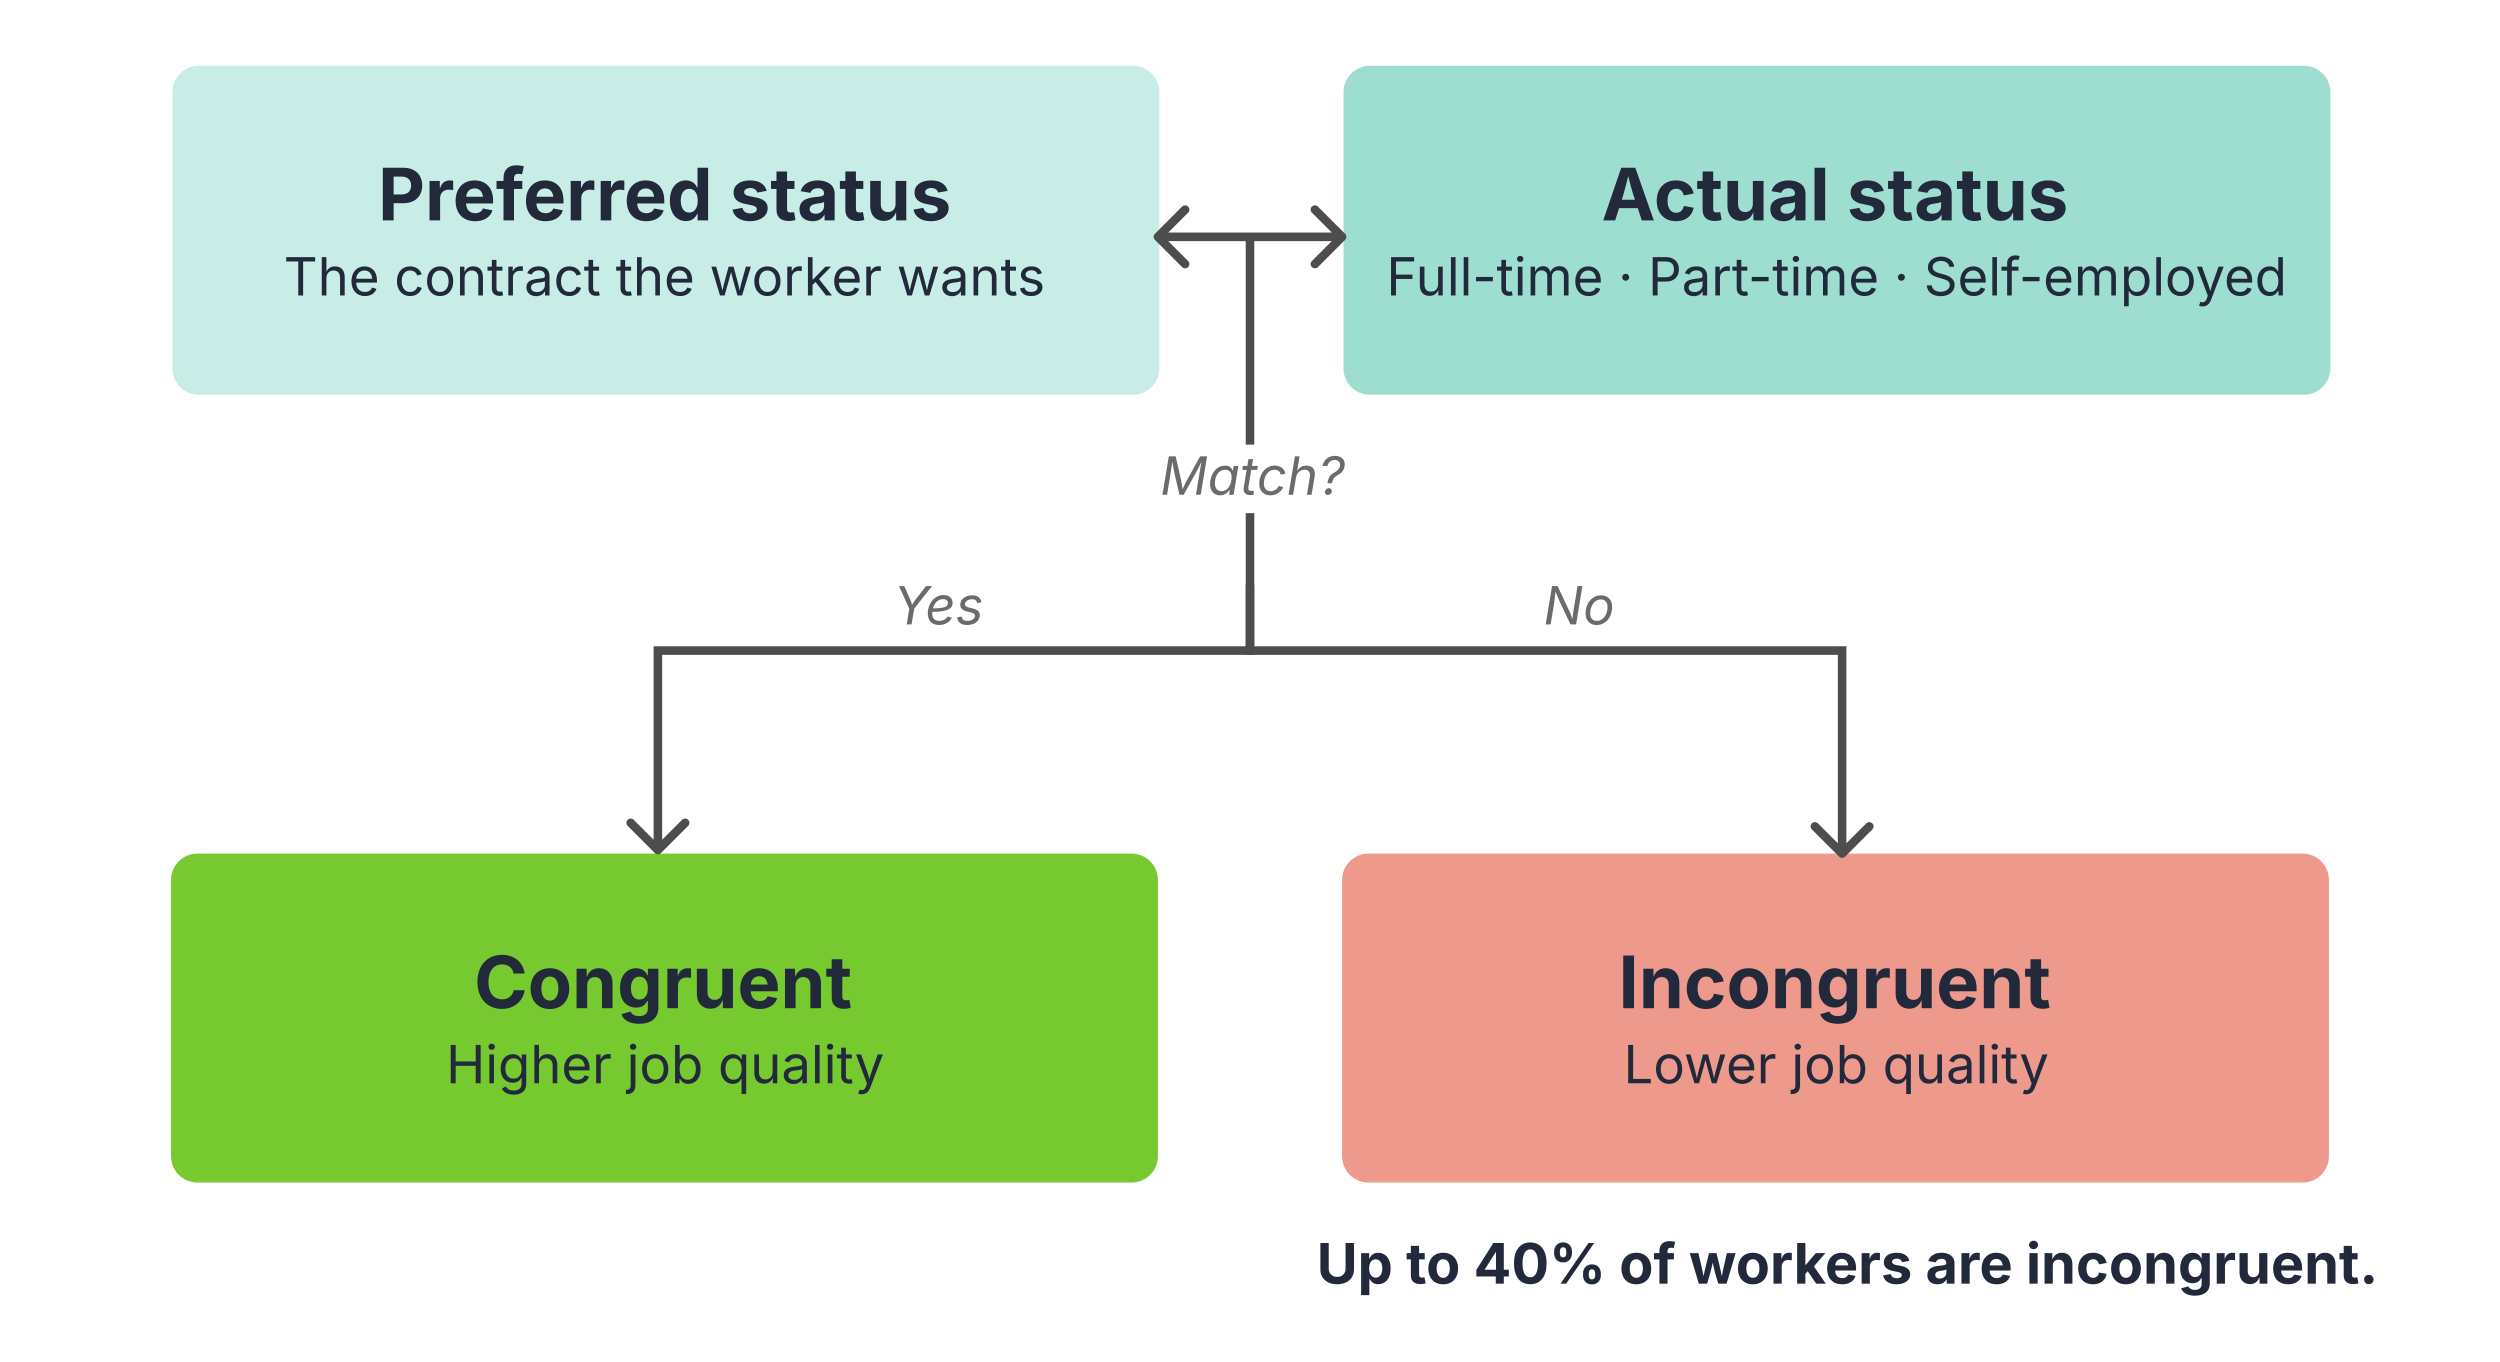
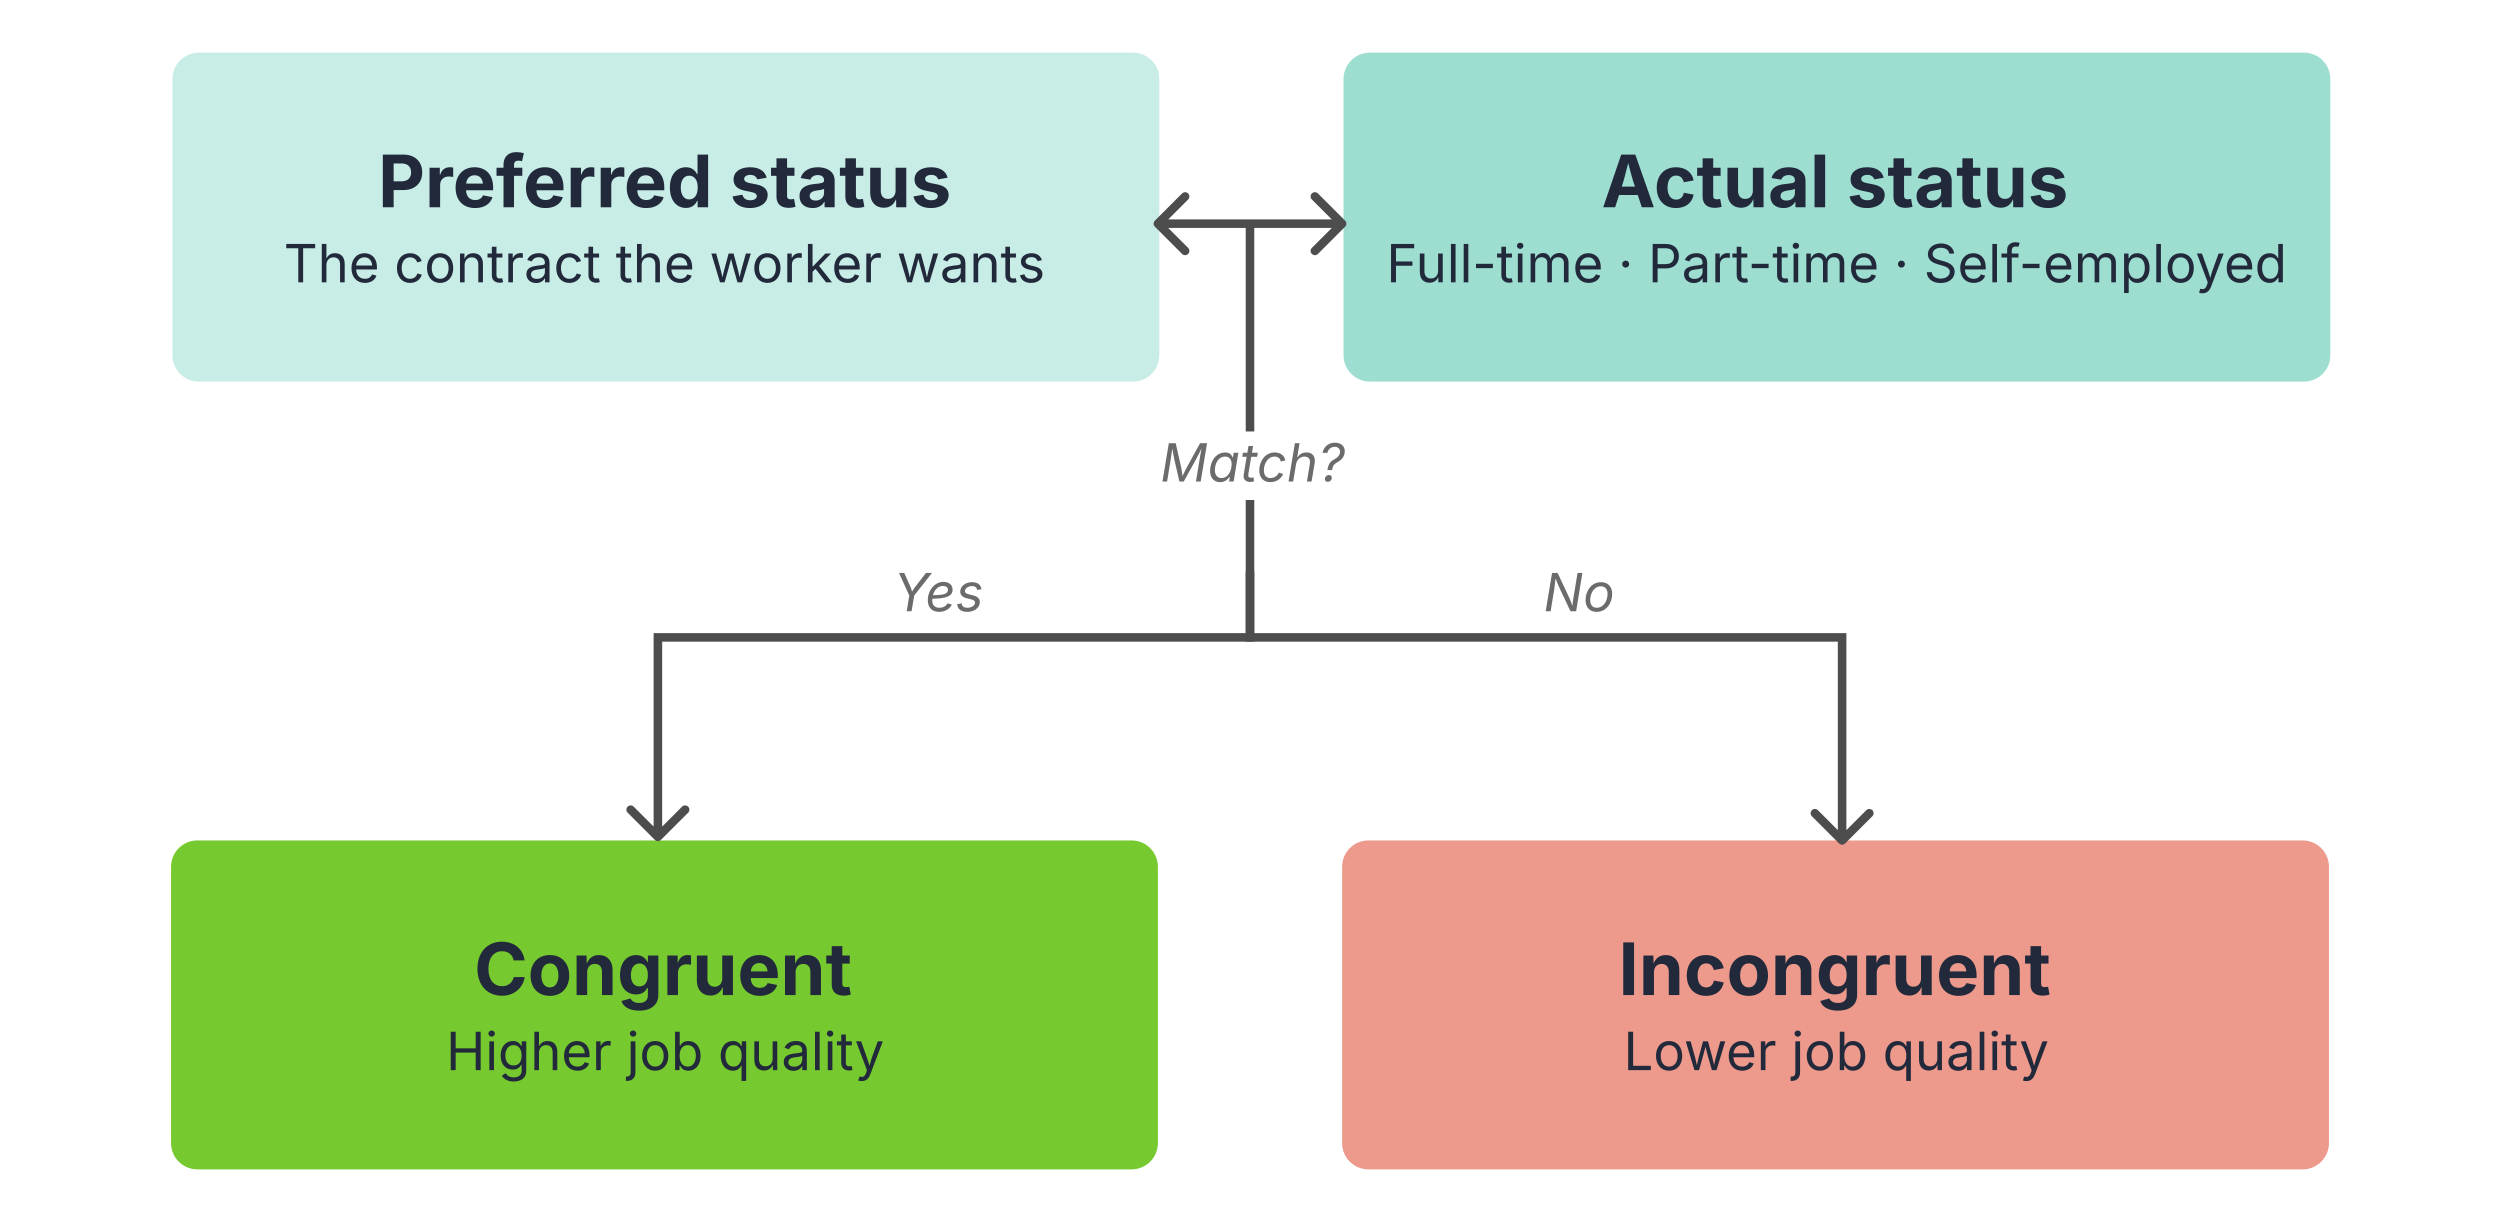
- <svg xmlns="http://www.w3.org/2000/svg" viewBox="0 78 380 207" fill="none">
-   <style>text{font-family:Inter,Helvetica,Arial,sans-serif}</style>
+ <svg xmlns="http://www.w3.org/2000/svg" viewBox="0 80 380 186" fill="none">
  <rect width="380" height="300" rx="10" fill="white" />
-   <text fill="black" font-size="15" font-weight="bold">
+   <text fill="black" style="white-space: pre" xml:space="preserve" font-family="Inter, Helvetica, Arial, sans-serif" font-size="15" font-weight="bold" letter-spacing="0em">
    <tspan x="20" y="28.454">Status Congruence</tspan>
  </text>
  <circle cx="24" cy="44" r="4" fill="#EDAE40" />
-   <text fill="#6B6B6B" font-size="10">
+   <text fill="#6B6B6B" style="white-space: pre" xml:space="preserve" font-family="Inter, Helvetica, Arial, sans-serif" font-size="10" letter-spacing="0em">
    <tspan x="32" y="47.636">Loughlin and Murray, 2013</tspan>
  </text>
-   <text fill="#6B6B6B" font-size="9" font-style="italic">
-     <tspan x="20" y="62.773">The worker-work employment status match.</tspan>
+   <text fill="black" style="white-space: pre" xml:space="preserve" font-family="Inter, Helvetica, Arial, sans-serif" font-size="10" font-style="italic" letter-spacing="0em">
+     <tspan x="20" y="63.636">The worker-work employment status match.</tspan>
  </text>
  <rect x="26.215" y="88" width="150" height="50" rx="4" fill="#C7EDE6" />
-   <text fill="#21293B" font-size="11" font-weight="bold">
+   <text fill="#21293B" style="white-space: pre" xml:space="preserve" font-family="Inter, Helvetica, Arial, sans-serif" font-size="11" font-weight="bold" letter-spacing="0em">
    <tspan x="57.473" y="111.5">Preferred status</tspan>
  </text>
-   <text fill="#21293B" font-size="8">
+   <text fill="#21293B" style="white-space: pre" xml:space="preserve" font-family="Inter, Helvetica, Arial, sans-serif" font-size="8" letter-spacing="0em">
    <tspan x="43.121" y="122.909">The contract the worker wants</tspan>
  </text>
  <rect x="204.215" y="88" width="150" height="50" rx="4" fill="#9EDED1" />
-   <text fill="#21293B" font-size="11" font-weight="bold">
+   <text fill="#21293B" style="white-space: pre" xml:space="preserve" font-family="Inter, Helvetica, Arial, sans-serif" font-size="11" font-weight="bold" letter-spacing="0em">
    <tspan x="243.427" y="111.5">Actual status</tspan>
  </text>
-   <text fill="#21293B" font-size="8">
+   <text fill="#21293B" style="white-space: pre" xml:space="preserve" font-family="Inter, Helvetica, Arial, sans-serif" font-size="8" letter-spacing="0em">
    <tspan x="210.734" y="122.909">Full-time · Part-time · Self-employed</tspan>
  </text>
  <rect x="26" y="207.747" width="150" height="50" rx="4" fill="#76C92E" />
-   <text fill="#21293B" font-size="11" font-weight="bold">
+   <text fill="#21293B" style="white-space: pre" xml:space="preserve" font-family="Inter, Helvetica, Arial, sans-serif" font-size="11" font-weight="bold" letter-spacing="0em">
    <tspan x="72.071" y="231.247">Congruent</tspan>
  </text>
-   <text fill="#21293B" font-size="8">
+   <text fill="#21293B" style="white-space: pre" xml:space="preserve" font-family="Inter, Helvetica, Arial, sans-serif" font-size="8" letter-spacing="0em">
    <tspan x="67.809" y="242.656">Higher job quality</tspan>
  </text>
  <rect x="204" y="207.747" width="150" height="50" rx="4" fill="#ED998C" />
-   <text fill="#21293B" font-size="11" font-weight="bold">
+   <text fill="#21293B" style="white-space: pre" xml:space="preserve" font-family="Inter, Helvetica, Arial, sans-serif" font-size="11" font-weight="bold" letter-spacing="0em">
    <tspan x="246.016" y="231.247">Incongruent</tspan>
  </text>
-   <text fill="#21293B" font-size="8">
+   <text fill="#21293B" style="white-space: pre" xml:space="preserve" font-family="Inter, Helvetica, Arial, sans-serif" font-size="8" letter-spacing="0em">
    <tspan x="246.781" y="242.656">Lower job quality</tspan>
-   </text>
-   <text fill="#21293B" font-size="8.5" font-weight="bold">
-     <tspan x="200.135" y="273.122">Up to 40% of workers are incongruent.</tspan>
  </text>
  <path d="M175.54 113.54C175.287 113.794 175.287 114.206 175.54 114.46L179.677 118.596C179.931 118.85 180.342 118.85 180.596 118.596C180.85 118.342 180.85 117.931 180.596 117.677L176.919 114L180.596 110.323C180.85 110.069 180.85 109.658 180.596 109.404C180.342 109.15 179.931 109.15 179.677 109.404L175.54 113.54ZM204.46 114.46C204.713 114.206 204.713 113.794 204.46 113.54L200.323 109.404C200.069 109.15 199.658 109.15 199.404 109.404C199.15 109.658 199.15 110.069 199.404 110.323L203.081 114L199.404 117.677C199.15 117.931 199.15 118.342 199.404 118.596C199.658 118.85 200.069 118.85 200.323 118.596L204.46 114.46ZM176 114V114.65H204V114V113.35H176V114Z" fill="#4D4D4D" />
  <path d="M190 176.886V177.536H190.65V176.886H190ZM100 176.886V176.236H99.35V176.886H100ZM99.54 207.667C99.794 207.921 100.206 207.921 100.46 207.667L104.596 203.531C104.85 203.277 104.85 202.865 104.596 202.612C104.342 202.358 103.931 202.358 103.677 202.612L100 206.289L96.323 202.612C96.069 202.358 95.658 202.358 95.404 202.612C95.15 202.865 95.15 203.277 95.404 203.531L99.54 207.667ZM190 166.886H189.35V176.886H190H190.65V166.886H190ZM190 176.886V176.236H100V176.886V177.536H190V176.886ZM100 176.886H99.35V207.208H100H100.65V176.886H100Z" fill="#4D4D4D" />
  <path d="M190 176.886H189.35V177.536H190V176.886ZM280 176.886H280.65V176.236H280V176.886ZM279.54 208.207C279.794 208.46 280.206 208.46 280.46 208.207L284.596 204.07C284.85 203.816 284.85 203.405 284.596 203.151C284.342 202.897 283.931 202.897 283.677 203.151L280 206.828L276.323 203.151C276.069 202.897 275.658 202.897 275.404 203.151C275.15 203.405 275.15 203.816 275.404 204.07L279.54 208.207ZM190 113.78H189.35V176.886H190H190.65V113.78H190ZM190 176.886V177.536H280V176.886V176.236H190V176.886ZM280 176.886H279.35V207.747H280H280.65V176.886H280Z" fill="#4D4D4D" />
  <rect x="168.315" y="145.583" width="43.369" height="10.416" fill="white" />
-   <text fill="#6B6B6B" font-size="8" font-style="italic">
+   <text fill="#6B6B6B" style="white-space: pre" xml:space="preserve" font-family="Inter, Helvetica, Arial, sans-serif" font-size="8" font-style="italic" letter-spacing="0em">
    <tspan x="176.348" y="153.194">Match?</tspan>
  </text>
  <rect x="120.711" y="165.318" width="43.369" height="10.416" fill="white" />
-   <text fill="#6B6B6B" font-size="8" font-style="italic">
+   <text fill="#6B6B6B" style="white-space: pre" xml:space="preserve" font-family="Inter, Helvetica, Arial, sans-serif" font-size="8" font-style="italic" letter-spacing="0em">
    <tspan x="135.834" y="172.909">Yes</tspan>
  </text>
  <rect x="218.1" y="165.318" width="43.369" height="10.416" fill="white" />
-   <text fill="#6B6B6B" font-size="8" font-style="italic">
+   <text fill="#6B6B6B" style="white-space: pre" xml:space="preserve" font-family="Inter, Helvetica, Arial, sans-serif" font-size="8" font-style="italic" letter-spacing="0em">
    <tspan x="234.602" y="172.909">No</tspan>
  </text>
</svg>
